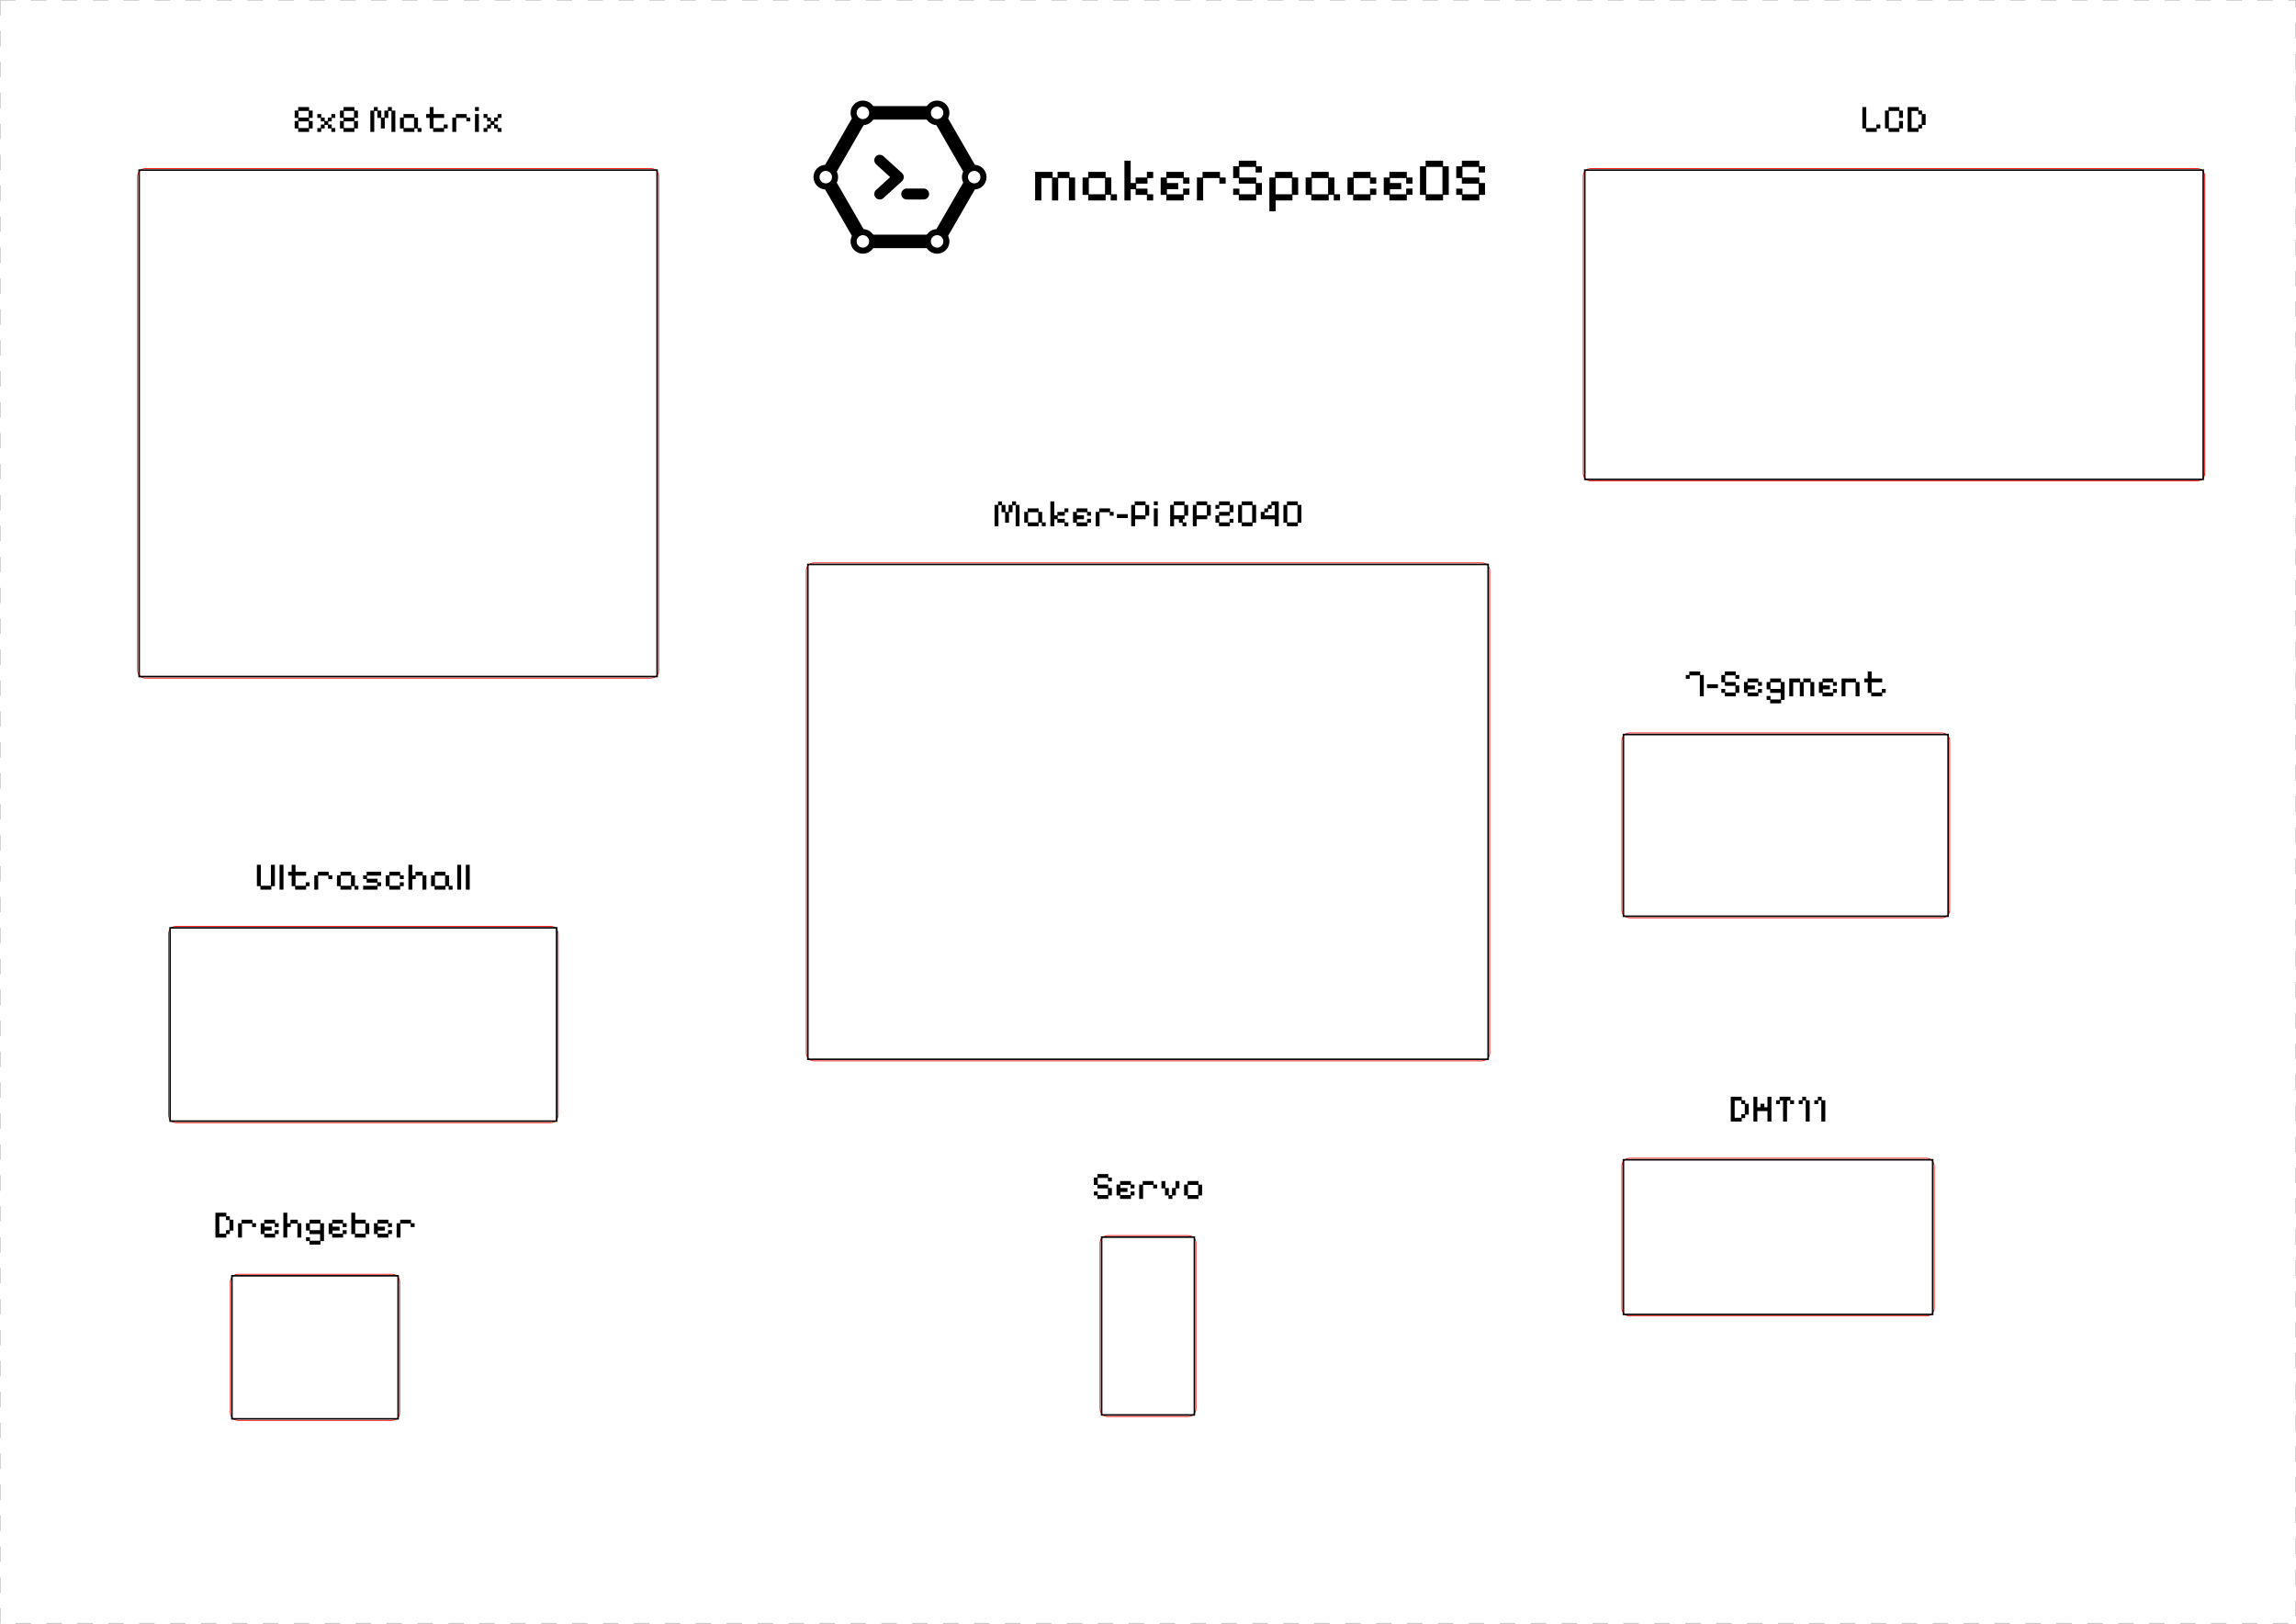
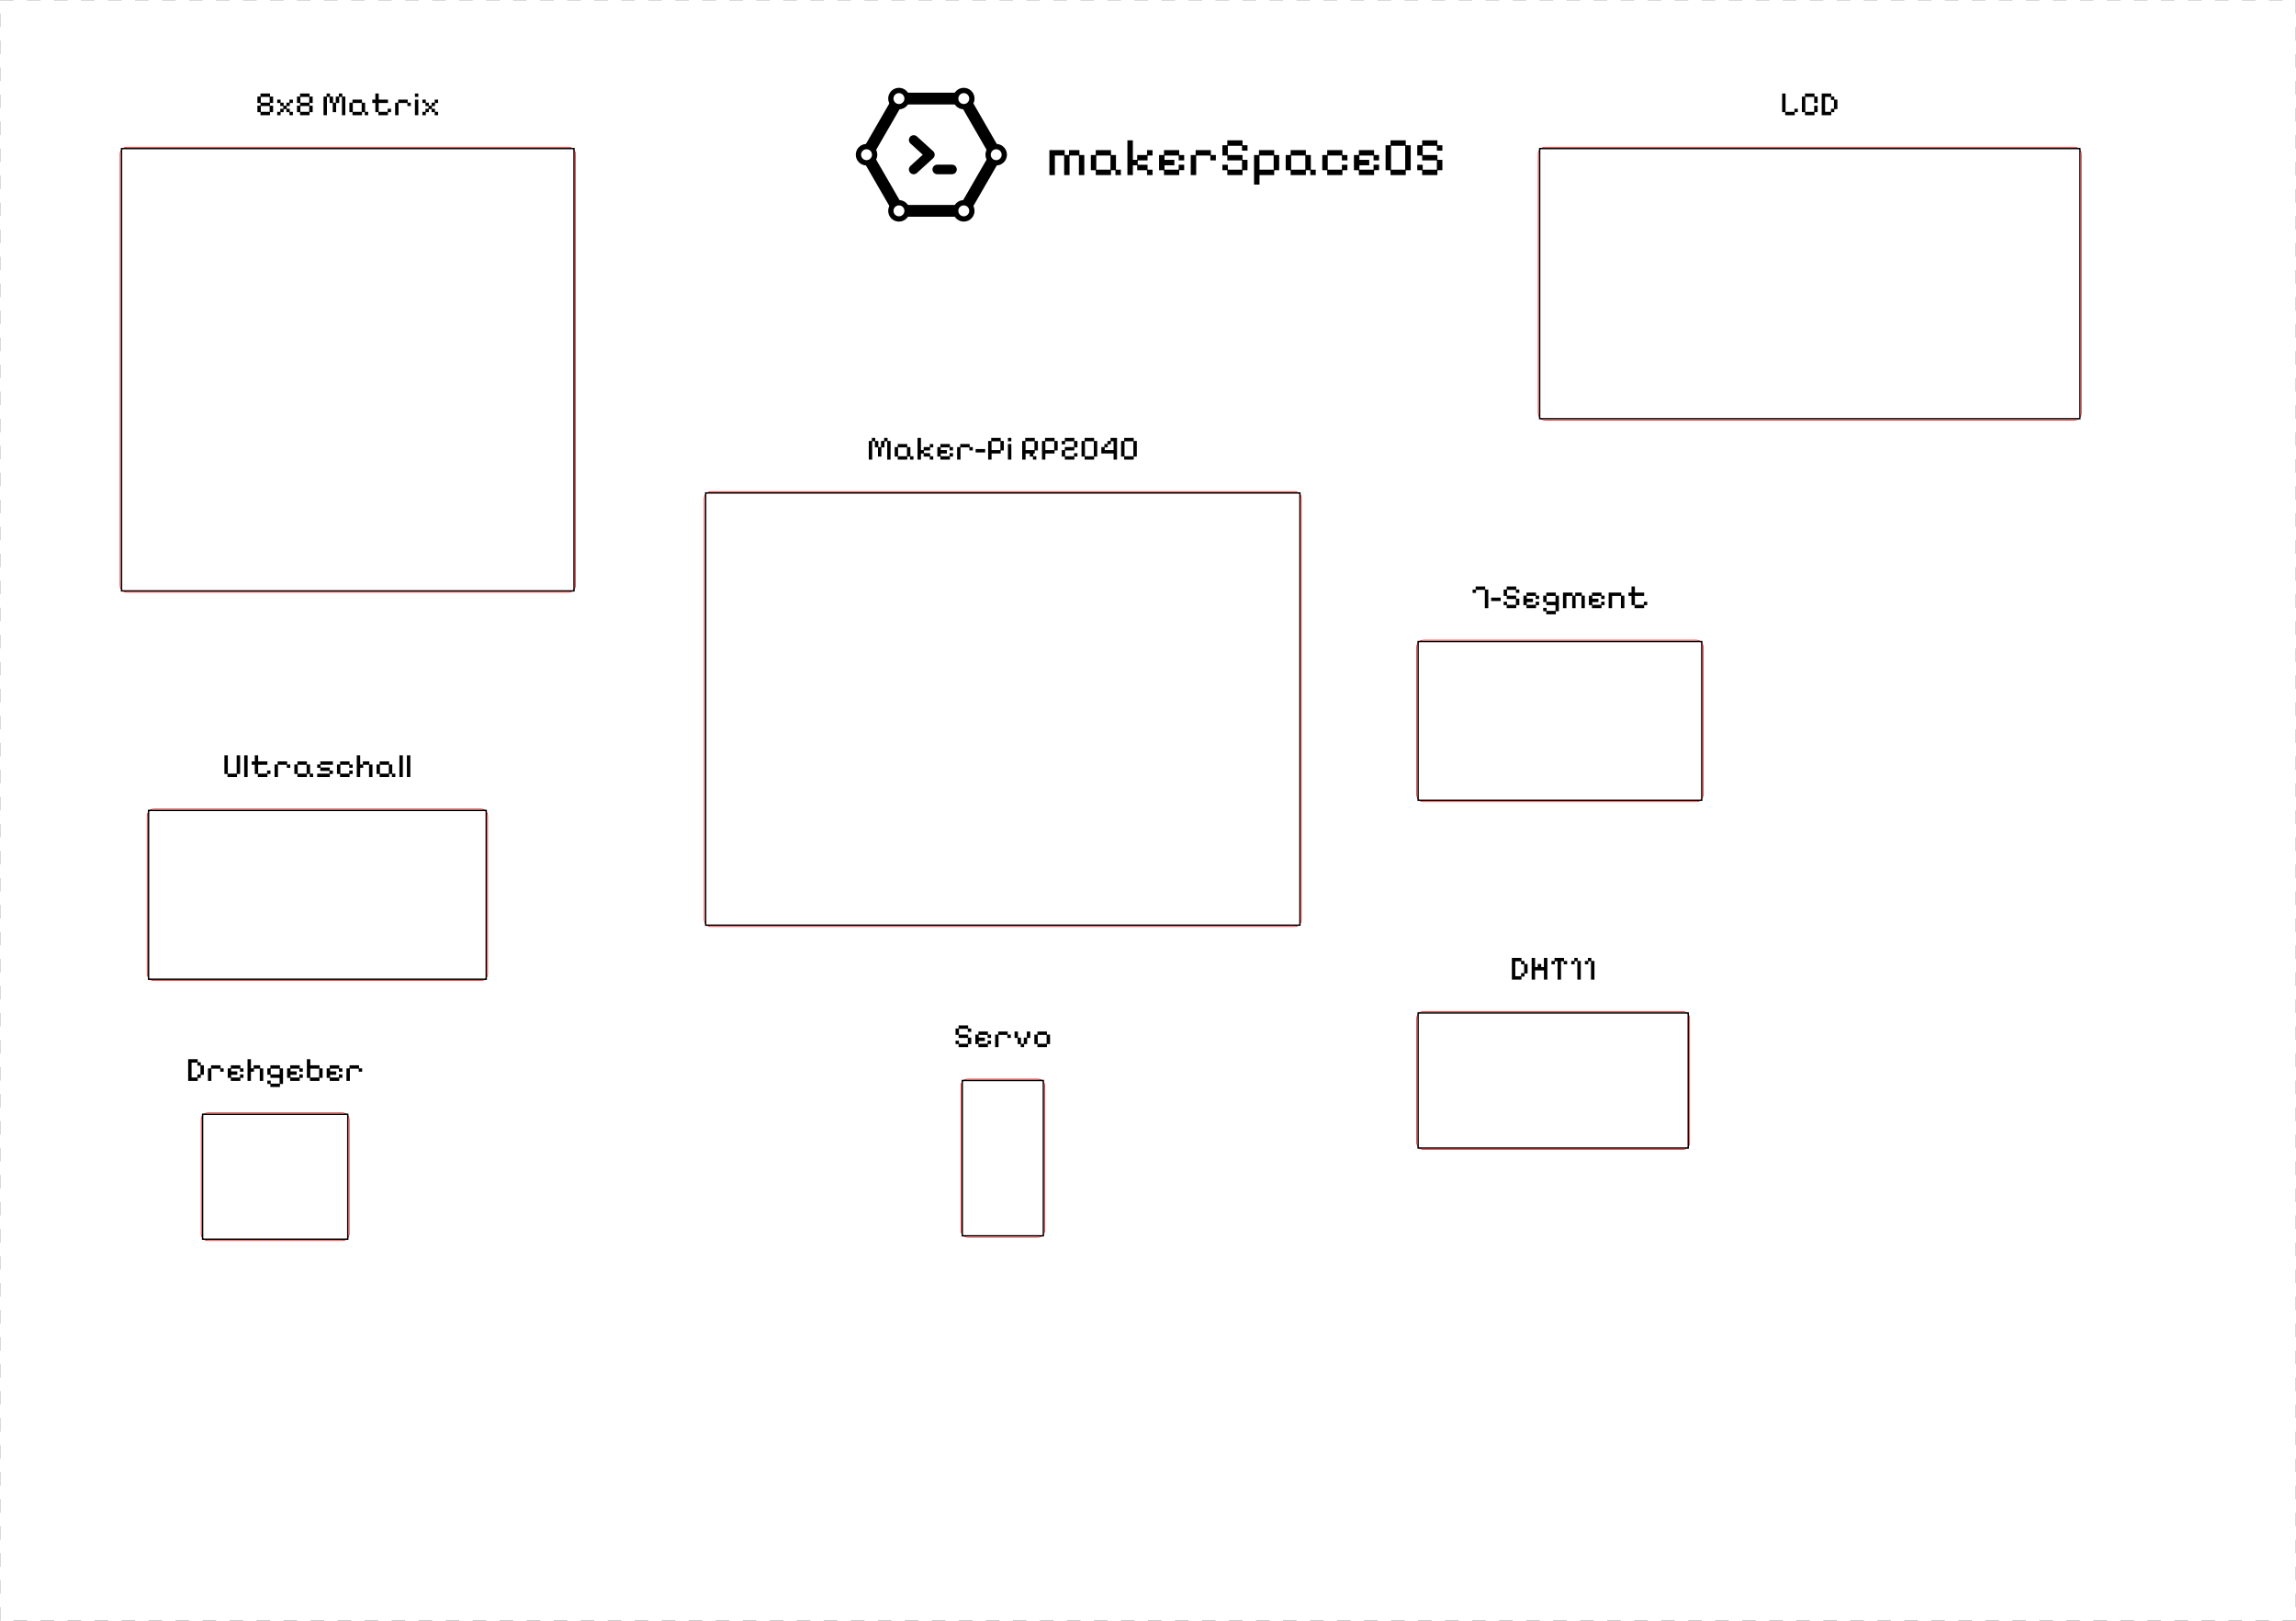
- <svg xmlns="http://www.w3.org/2000/svg" width="297mm" height="210mm" viewBox="0 0 297 210">
+ <svg xmlns="http://www.w3.org/2000/svg" width="340mm" height="240mm" viewBox="0 0 340 240">
  <g>
-     <rect x="0" y="0" width="297" height="210" fill="none" stroke="#cccccc" stroke-width="0.2" stroke-dasharray="2,2" />
+     <rect x="0" y="0" width="340" height="240" fill="none" stroke="#cccccc" stroke-width="0.2" stroke-dasharray="2,2" />
  </g>
  <g fill="none" stroke="#ff0000" stroke-width="0.1">
    <rect x="104.3" y="72.8" width="88.4" height="64.4" rx="1" ry="1" />
    <rect x="17.8" y="21.8" width="67.4" height="65.9" rx="1" ry="1" />
    <rect x="21.8" y="119.8" width="50.4" height="25.4" rx="1" ry="1" />
    <rect x="29.8" y="164.8" width="21.9" height="18.9" rx="1" ry="1" />
-     <rect x="204.8" y="21.8" width="80.4" height="40.4" rx="1" ry="1" />
+     <rect x="227.8" y="21.8" width="80.4" height="40.4" rx="1" ry="1" />
    <rect x="209.8" y="94.8" width="42.4" height="23.9" rx="1" ry="1" />
    <rect x="209.8" y="149.8" width="40.4" height="20.4" rx="1" ry="1" />
    <rect x="142.3" y="159.8" width="12.4" height="23.4" rx="1" ry="1" />
  </g>
  <g>
    <g fill="none" stroke="#000000" stroke-width="0.2">
      <rect x="104.5" y="73" width="88" height="64" />
      <rect x="18" y="22" width="67" height="65.5" />
      <rect x="22" y="120" width="50" height="25" />
      <rect x="30" y="165" width="21.5" height="18.5" />
-       <rect x="205" y="22" width="80" height="40" />
+       <rect x="228" y="22" width="80" height="40" />
      <rect x="210" y="95" width="42" height="23.5" />
      <rect x="210" y="150" width="40" height="20" />
      <rect x="142.5" y="160" width="12" height="23" />
    </g>
    <g fill="none" stroke="#000000">
      <g stroke-width="1.745">
-         <line x1="112.602" y1="14.596" x2="120.238" y2="14.596" />
-         <line x1="121.711" y1="15.447" x2="125.529" y2="22.059" />
-         <line x1="125.529" y1="23.759" x2="121.711" y2="30.372" />
-         <line x1="120.238" y1="31.222" x2="112.602" y2="31.222" />
-         <line x1="111.129" y1="30.372" x2="107.311" y2="23.759" />
-         <line x1="107.311" y1="22.059" x2="111.129" y2="15.447" />
+         <line x1="134.102" y1="14.596" x2="141.738" y2="14.596" />
+         <line x1="143.211" y1="15.447" x2="147.029" y2="22.059" />
+         <line x1="147.029" y1="23.759" x2="143.211" y2="30.372" />
+         <line x1="141.738" y1="31.222" x2="134.102" y2="31.222" />
+         <line x1="132.629" y1="30.372" x2="128.811" y2="23.759" />
+         <line x1="128.811" y1="22.059" x2="132.629" y2="15.447" />
      </g>
      <g stroke-width="0.785">
-         <circle cx="111.62" cy="14.596" r="1.2" />
-         <circle cx="121.22" cy="14.596" r="1.2" />
-         <circle cx="126.02" cy="22.909" r="1.2" />
-         <circle cx="121.22" cy="31.222" r="1.2" />
-         <circle cx="111.62" cy="31.222" r="1.2" />
-         <circle cx="106.82" cy="22.909" r="1.2" />
+         <circle cx="133.12" cy="14.596" r="1.2" />
+         <circle cx="142.72" cy="14.596" r="1.2" />
+         <circle cx="147.52" cy="22.909" r="1.2" />
+         <circle cx="142.72" cy="31.222" r="1.2" />
+         <circle cx="133.12" cy="31.222" r="1.2" />
+         <circle cx="128.32" cy="22.909" r="1.2" />
      </g>
-       <polyline points="113.802,20.727 116.202,22.909 113.802,25.091" stroke-width="1.418" stroke-linecap="round" stroke-linejoin="round" />
-       <line x1="117.293" y1="25.091" x2="119.475" y2="25.091" stroke-width="1.418" stroke-linecap="round" />
+       <polyline points="135.302,20.727 137.702,22.909 135.302,25.091" stroke-width="1.418" stroke-linecap="round" stroke-linejoin="round" />
+       <line x1="138.793" y1="25.091" x2="140.975" y2="25.091" stroke-width="1.418" stroke-linecap="round" />
    </g>
-     <path d="M133.9 25.925L133.9 22.229L136.164 22.229L136.164 22.957L136.804 22.957L136.804 22.229L138.348 22.229L138.348 22.957L139.068 22.957L139.068 25.925L138.268 25.925L138.268 23.029L136.884 23.029L136.884 25.925L136.084 25.925L136.084 23.029L134.708 23.029L134.708 25.925ZM140.764 25.925L140.764 25.205L140.036 25.205L140.036 22.957L140.764 22.957L140.764 22.229L143.02 22.229L143.02 22.957L143.756 22.957L143.756 25.125L144.484 25.125L144.484 25.925L143.676 25.925L143.676 25.205L143.02 25.205L143.02 25.925ZM140.844 25.125L142.94 25.125L142.94 23.029L140.844 23.029ZM145.452 25.925L145.452 20.781L146.26 20.781L146.26 23.669L146.9 23.669L146.9 22.957L148.356 22.957L148.356 22.229L149.172 22.229L149.172 23.029L148.436 23.029L148.436 23.749L146.98 23.749L146.98 24.397L148.436 24.397L148.436 25.125L149.172 25.125L149.172 25.925L148.356 25.925L148.356 25.205L146.9 25.205L146.9 24.477L146.26 24.477L146.26 25.925ZM150.868 25.925L150.868 25.205L150.14 25.205L150.14 22.957L150.868 22.957L150.868 22.229L153.124 22.229L153.124 22.957L153.86 22.957L153.86 23.749L153.044 23.749L153.044 23.029L150.948 23.029L150.948 23.669L152.404 23.669L152.404 24.477L150.948 24.477L150.948 25.125L153.044 25.125L153.044 24.389L153.86 24.389L153.86 25.197L153.124 25.197L153.124 25.925ZM154.828 25.925L154.828 22.957L155.556 22.957L155.556 22.229L157.812 22.229L157.812 22.957L158.548 22.957L158.548 23.749L157.732 23.749L157.732 23.029L155.636 23.029L155.636 25.925ZM160.244 25.925L160.244 25.205L159.516 25.205L159.516 24.397L160.324 24.397L160.324 25.125L162.42 25.125L162.42 23.749L160.244 23.749L160.244 23.029L159.516 23.029L159.516 21.509L160.244 21.509L160.244 20.781L162.5 20.781L162.5 21.509L163.236 21.509L163.236 22.309L162.42 22.309L162.42 21.589L160.324 21.589L160.324 22.957L162.5 22.957L162.5 23.669L163.236 23.669L163.236 25.205L162.5 25.205L162.5 25.925ZM164.204 27.333L164.204 22.957L164.932 22.957L164.932 22.229L167.188 22.229L167.188 22.957L167.924 22.957L167.924 25.205L167.188 25.205L167.188 25.925L165.012 25.925L165.012 27.333ZM165.012 25.125L167.108 25.125L167.108 23.029L165.012 23.029ZM169.62 25.925L169.62 25.205L168.892 25.205L168.892 22.957L169.62 22.957L169.62 22.229L171.876 22.229L171.876 22.957L172.612 22.957L172.612 25.125L173.34 25.125L173.34 25.925L172.532 25.925L172.532 25.205L171.876 25.205L171.876 25.925ZM169.7 25.125L171.796 25.125L171.796 23.029L169.7 23.029ZM175.036 25.925L175.036 25.205L174.308 25.205L174.308 22.957L175.036 22.957L175.036 22.229L177.292 22.229L177.292 22.957L178.028 22.957L178.028 23.749L177.212 23.749L177.212 23.029L175.116 23.029L175.116 25.125L177.212 25.125L177.212 24.397L178.028 24.397L178.028 25.205L177.292 25.205L177.292 25.925ZM179.724 25.925L179.724 25.205L178.996 25.205L178.996 22.957L179.724 22.957L179.724 22.229L181.98 22.229L181.98 22.957L182.716 22.957L182.716 23.749L181.9 23.749L181.9 23.029L179.804 23.029L179.804 23.669L181.26 23.669L181.26 24.477L179.804 24.477L179.804 25.125L181.9 25.125L181.9 24.389L182.716 24.389L182.716 25.197L181.98 25.197L181.98 25.925ZM184.412 25.925L184.412 25.205L183.684 25.205L183.684 21.509L184.412 21.509L184.412 20.781L186.668 20.781L186.668 21.509L187.404 21.509L187.404 25.205L186.668 25.205L186.668 25.925ZM184.492 25.125L186.588 25.125L186.588 21.589L184.492 21.589ZM189.1 25.925L189.1 25.205L188.372 25.205L188.372 24.397L189.18 24.397L189.18 25.125L191.276 25.125L191.276 23.749L189.1 23.749L189.1 23.029L188.372 23.029L188.372 21.509L189.1 21.509L189.1 20.781L191.356 20.781L191.356 21.509L192.092 21.509L192.092 22.309L191.276 22.309L191.276 21.589L189.18 21.589L189.18 22.957L191.356 22.957L191.356 23.669L192.092 23.669L192.092 25.205L191.356 25.205L191.356 25.925Z" />
+     <path d="M155.4 25.925L155.4 22.229L157.664 22.229L157.664 22.957L158.304 22.957L158.304 22.229L159.848 22.229L159.848 22.957L160.568 22.957L160.568 25.925L159.768 25.925L159.768 23.029L158.384 23.029L158.384 25.925L157.584 25.925L157.584 23.029L156.208 23.029L156.208 25.925ZM162.264 25.925L162.264 25.205L161.536 25.205L161.536 22.957L162.264 22.957L162.264 22.229L164.52 22.229L164.52 22.957L165.256 22.957L165.256 25.125L165.984 25.125L165.984 25.925L165.176 25.925L165.176 25.205L164.52 25.205L164.52 25.925ZM162.344 25.125L164.44 25.125L164.44 23.029L162.344 23.029ZM166.952 25.925L166.952 20.781L167.76 20.781L167.76 23.669L168.4 23.669L168.4 22.957L169.856 22.957L169.856 22.229L170.672 22.229L170.672 23.029L169.936 23.029L169.936 23.749L168.48 23.749L168.48 24.397L169.936 24.397L169.936 25.125L170.672 25.125L170.672 25.925L169.856 25.925L169.856 25.205L168.4 25.205L168.4 24.477L167.76 24.477L167.76 25.925ZM172.368 25.925L172.368 25.205L171.64 25.205L171.64 22.957L172.368 22.957L172.368 22.229L174.624 22.229L174.624 22.957L175.36 22.957L175.36 23.749L174.544 23.749L174.544 23.029L172.448 23.029L172.448 23.669L173.904 23.669L173.904 24.477L172.448 24.477L172.448 25.125L174.544 25.125L174.544 24.389L175.36 24.389L175.36 25.197L174.624 25.197L174.624 25.925ZM176.328 25.925L176.328 22.957L177.056 22.957L177.056 22.229L179.312 22.229L179.312 22.957L180.048 22.957L180.048 23.749L179.232 23.749L179.232 23.029L177.136 23.029L177.136 25.925ZM181.744 25.925L181.744 25.205L181.016 25.205L181.016 24.397L181.824 24.397L181.824 25.125L183.92 25.125L183.92 23.749L181.744 23.749L181.744 23.029L181.016 23.029L181.016 21.509L181.744 21.509L181.744 20.781L184 20.781L184 21.509L184.736 21.509L184.736 22.309L183.92 22.309L183.92 21.589L181.824 21.589L181.824 22.957L184 22.957L184 23.669L184.736 23.669L184.736 25.205L184 25.205L184 25.925ZM185.704 27.333L185.704 22.957L186.432 22.957L186.432 22.229L188.688 22.229L188.688 22.957L189.424 22.957L189.424 25.205L188.688 25.205L188.688 25.925L186.512 25.925L186.512 27.333ZM186.512 25.125L188.608 25.125L188.608 23.029L186.512 23.029ZM191.12 25.925L191.12 25.205L190.392 25.205L190.392 22.957L191.12 22.957L191.12 22.229L193.376 22.229L193.376 22.957L194.112 22.957L194.112 25.125L194.84 25.125L194.84 25.925L194.032 25.925L194.032 25.205L193.376 25.205L193.376 25.925ZM191.2 25.125L193.296 25.125L193.296 23.029L191.2 23.029ZM196.536 25.925L196.536 25.205L195.808 25.205L195.808 22.957L196.536 22.957L196.536 22.229L198.792 22.229L198.792 22.957L199.528 22.957L199.528 23.749L198.712 23.749L198.712 23.029L196.616 23.029L196.616 25.125L198.712 25.125L198.712 24.397L199.528 24.397L199.528 25.205L198.792 25.205L198.792 25.925ZM201.224 25.925L201.224 25.205L200.496 25.205L200.496 22.957L201.224 22.957L201.224 22.229L203.48 22.229L203.48 22.957L204.216 22.957L204.216 23.749L203.4 23.749L203.4 23.029L201.304 23.029L201.304 23.669L202.76 23.669L202.76 24.477L201.304 24.477L201.304 25.125L203.4 25.125L203.4 24.389L204.216 24.389L204.216 25.197L203.48 25.197L203.48 25.925ZM205.912 25.925L205.912 25.205L205.184 25.205L205.184 21.509L205.912 21.509L205.912 20.781L208.168 20.781L208.168 21.509L208.904 21.509L208.904 25.205L208.168 25.205L208.168 25.925ZM205.992 25.125L208.088 25.125L208.088 21.589L205.992 21.589ZM210.6 25.925L210.6 25.205L209.872 25.205L209.872 24.397L210.68 24.397L210.68 25.125L212.776 25.125L212.776 23.749L210.6 23.749L210.6 23.029L209.872 23.029L209.872 21.509L210.6 21.509L210.6 20.781L212.856 20.781L212.856 21.509L213.592 21.509L213.592 22.309L212.776 22.309L212.776 21.589L210.68 21.589L210.68 22.957L212.856 22.957L212.856 23.669L213.592 23.669L213.592 25.205L212.856 25.205L212.856 25.925Z" />
    <g fill="#000000" stroke="none">
      <path d="M128.653 68.06L128.653 65.3L129.107 65.3L129.107 64.845L129.607 64.845L129.607 65.3L130.067 65.3L130.067 66.205L130.468 66.205L130.468 65.3L130.927 65.3L130.927 64.845L131.433 64.845L131.433 65.3L131.882 65.3L131.882 68.06L131.382 68.06L131.382 65.35L130.977 65.35L130.977 66.25L130.517 66.25L130.517 67.61L130.017 67.61L130.017 66.25L129.558 66.25L129.558 65.35L129.157 65.35L129.157 68.06ZM132.942 68.06L132.942 67.61L132.488 67.61L132.488 66.205L132.942 66.205L132.942 65.75L134.352 65.75L134.352 66.205L134.812 66.205L134.812 67.56L135.268 67.56L135.268 68.06L134.762 68.06L134.762 67.61L134.352 67.61L134.352 68.06ZM132.993 67.56L134.303 67.56L134.303 66.25L132.993 66.25ZM135.873 68.06L135.873 64.845L136.377 64.845L136.377 66.65L136.778 66.65L136.778 66.205L137.688 66.205L137.688 65.75L138.197 65.75L138.197 66.25L137.737 66.25L137.737 66.7L136.827 66.7L136.827 67.105L137.737 67.105L137.737 67.56L138.197 67.56L138.197 68.06L137.688 68.06L137.688 67.61L136.778 67.61L136.778 67.155L136.377 67.155L136.377 68.06ZM139.257 68.06L139.257 67.61L138.803 67.61L138.803 66.205L139.257 66.205L139.257 65.75L140.667 65.75L140.667 66.205L141.127 66.205L141.127 66.7L140.618 66.7L140.618 66.25L139.308 66.25L139.308 66.65L140.218 66.65L140.218 67.155L139.308 67.155L139.308 67.56L140.618 67.56L140.618 67.1L141.127 67.1L141.127 67.605L140.667 67.605L140.667 68.06ZM141.733 68.06L141.733 66.205L142.188 66.205L142.188 65.75L143.597 65.75L143.597 66.205L144.058 66.205L144.058 66.7L143.548 66.7L143.548 66.25L142.238 66.25L142.238 68.06ZM144.478 67L144.478 66.495L145.888 66.495L145.888 67ZM146.328 68.06L146.328 65.3L146.782 65.3L146.782 64.845L148.192 64.845L148.192 65.3L148.653 65.3L148.653 66.7L148.192 66.7L148.192 67.155L146.833 67.155L146.833 68.06ZM146.833 66.65L148.143 66.65L148.143 65.35L146.833 65.35ZM149.258 68.06L149.258 65.75L149.763 65.75L149.763 68.06ZM149.258 65.35L149.258 64.845L149.763 64.845L149.763 65.35ZM151.368 68.06L151.368 65.3L151.823 65.3L151.823 64.845L153.233 64.845L153.233 65.3L153.693 65.3L153.693 66.7L153.233 66.7L153.233 67.155L153.013 67.155L153.013 67.56L153.463 67.56L153.463 68.06L152.963 68.06L152.963 67.61L152.503 67.61L152.503 67.155L151.873 67.155L151.873 68.06ZM151.873 66.65L153.183 66.65L153.183 65.35L151.873 65.35ZM154.298 68.06L154.298 65.3L154.753 65.3L154.753 64.845L156.163 64.845L156.163 65.3L156.623 65.3L156.623 66.7L156.163 66.7L156.163 67.155L154.803 67.155L154.803 68.06ZM154.803 66.65L156.113 66.65L156.113 65.35L154.803 65.35ZM157.683 68.06L157.683 67.61L157.228 67.61L157.228 66.65L157.683 66.65L157.683 66.205L159.043 66.205L159.043 65.35L157.733 65.35L157.733 65.8L157.228 65.8L157.228 65.3L157.683 65.3L157.683 64.845L159.093 64.845L159.093 65.3L159.553 65.3L159.553 66.25L159.093 66.25L159.093 66.7L157.733 66.7L157.733 67.56L159.043 67.56L159.043 67.105L159.553 67.105L159.553 67.61L159.093 67.61L159.093 68.06ZM160.613 68.06L160.613 67.61L160.158 67.61L160.158 65.3L160.613 65.3L160.613 64.845L162.023 64.845L162.023 65.3L162.483 65.3L162.483 67.61L162.023 67.61L162.023 68.06ZM160.663 67.56L161.973 67.56L161.973 65.35L160.663 65.35ZM164.903 68.06L164.903 67.155L163.088 67.155L163.088 66.205L163.543 66.205L163.543 65.75L163.993 65.75L163.993 65.3L164.453 65.3L164.453 64.845L165.413 64.845L165.413 68.06ZM163.593 66.65L164.903 66.65L164.903 65.35L164.503 65.35L164.503 65.8L164.043 65.8L164.043 66.25L163.593 66.25ZM166.473 68.06L166.473 67.61L166.018 67.61L166.018 65.3L166.473 65.3L166.473 64.845L167.883 64.845L167.883 65.3L168.343 65.3L168.343 67.61L167.883 67.61L167.883 68.06ZM166.523 67.56L167.833 67.56L167.833 65.35L166.523 65.35Z" />
      <path d="M38.572 17.06L38.572 16.61L38.117 16.61L38.117 15.65L38.572 15.65L38.572 15.25L38.117 15.25L38.117 14.3L38.572 14.3L38.572 13.845L39.982 13.845L39.982 14.3L40.442 14.3L40.442 15.25L39.982 15.25L39.982 15.65L40.442 15.65L40.442 16.61L39.982 16.61L39.982 17.06ZM38.622 16.56L39.932 16.56L39.932 15.7L38.622 15.7ZM38.622 15.205L39.932 15.205L39.932 14.35L38.622 14.35ZM41.047 17.06L41.047 16.56L41.502 16.56L41.502 16.105L41.952 16.105L41.952 15.7L41.502 15.7L41.502 15.25L41.047 15.25L41.047 14.75L41.552 14.75L41.552 15.205L42.002 15.205L42.002 15.65L42.412 15.65L42.412 15.205L42.862 15.205L42.862 14.75L43.372 14.75L43.372 15.25L42.912 15.25L42.912 15.7L42.462 15.7L42.462 16.105L42.912 16.105L42.912 16.56L43.372 16.56L43.372 17.06L42.862 17.06L42.862 16.61L42.412 16.61L42.412 16.155L42.002 16.155L42.002 16.61L41.552 16.61L41.552 17.06ZM44.432 17.06L44.432 16.61L43.977 16.61L43.977 15.65L44.432 15.65L44.432 15.25L43.977 15.25L43.977 14.3L44.432 14.3L44.432 13.845L45.842 13.845L45.842 14.3L46.302 14.3L46.302 15.25L45.842 15.25L45.842 15.65L46.302 15.65L46.302 16.61L45.842 16.61L45.842 17.06ZM44.482 16.56L45.792 16.56L45.792 15.7L44.482 15.7ZM44.482 15.205L45.792 15.205L45.792 14.35L44.482 14.35ZM47.907 17.06L47.907 14.3L48.362 14.3L48.362 13.845L48.862 13.845L48.862 14.3L49.322 14.3L49.322 15.205L49.722 15.205L49.722 14.3L50.182 14.3L50.182 13.845L50.687 13.845L50.687 14.3L51.137 14.3L51.137 17.06L50.637 17.06L50.637 14.35L50.232 14.35L50.232 15.25L49.772 15.25L49.772 16.61L49.272 16.61L49.272 15.25L48.812 15.25L48.812 14.35L48.412 14.35L48.412 17.06ZM52.197 17.06L52.197 16.61L51.742 16.61L51.742 15.205L52.197 15.205L52.197 14.75L53.607 14.75L53.607 15.205L54.067 15.205L54.067 16.56L54.522 16.56L54.522 17.06L54.017 17.06L54.017 16.61L53.607 16.61L53.607 17.06ZM52.247 16.56L53.557 16.56L53.557 15.25L52.247 15.25ZM56.032 17.06L56.032 16.61L55.582 16.61L55.582 15.25L55.127 15.25L55.127 14.75L55.582 14.75L55.582 13.845L56.082 13.845L56.082 14.75L57.452 14.75L57.452 15.25L56.082 15.25L56.082 16.56L57.402 16.56L57.402 16.105L57.907 16.105L57.907 16.61L57.452 16.61L57.452 17.06ZM58.512 17.06L58.512 15.205L58.967 15.205L58.967 14.75L60.377 14.75L60.377 15.205L60.837 15.205L60.837 15.7L60.327 15.7L60.327 15.25L59.017 15.25L59.017 17.06ZM61.442 17.06L61.442 14.75L61.947 14.75L61.947 17.06ZM61.442 14.35L61.442 13.845L61.947 13.845L61.947 14.35ZM62.552 17.06L62.552 16.56L63.007 16.56L63.007 16.105L63.457 16.105L63.457 15.7L63.007 15.7L63.007 15.25L62.552 15.25L62.552 14.75L63.057 14.75L63.057 15.205L63.507 15.205L63.507 15.65L63.917 15.65L63.917 15.205L64.367 15.205L64.367 14.75L64.877 14.75L64.877 15.25L64.417 15.25L64.417 15.7L63.967 15.7L63.967 16.105L64.417 16.105L64.417 16.56L64.877 16.56L64.877 17.06L64.367 17.06L64.367 16.61L63.917 16.61L63.917 16.155L63.507 16.155L63.507 16.61L63.057 16.61L63.057 17.06Z" />
      <path d="M33.688 115.06L33.688 114.61L33.232 114.61L33.232 111.845L33.737 111.845L33.737 114.56L35.047 114.56L35.047 111.845L35.557 111.845L35.557 114.61L35.097 114.61L35.097 115.06ZM36.162 115.06L36.162 111.845L36.667 111.845L36.667 115.06ZM38.177 115.06L38.177 114.61L37.727 114.61L37.727 113.25L37.272 113.25L37.272 112.75L37.727 112.75L37.727 111.845L38.227 111.845L38.227 112.75L39.597 112.75L39.597 113.25L38.227 113.25L38.227 114.56L39.547 114.56L39.547 114.105L40.052 114.105L40.052 114.61L39.597 114.61L39.597 115.06ZM40.657 115.06L40.657 113.205L41.112 113.205L41.112 112.75L42.522 112.75L42.522 113.205L42.982 113.205L42.982 113.7L42.472 113.7L42.472 113.25L41.162 113.25L41.162 115.06ZM44.042 115.06L44.042 114.61L43.587 114.61L43.587 113.205L44.042 113.205L44.042 112.75L45.452 112.75L45.452 113.205L45.912 113.205L45.912 114.56L46.367 114.56L46.367 115.06L45.862 115.06L45.862 114.61L45.452 114.61L45.452 115.06ZM44.092 114.56L45.402 114.56L45.402 113.25L44.092 113.25ZM46.972 115.06L46.972 114.56L48.787 114.56L48.787 114.155L47.427 114.155L47.427 113.7L46.972 113.7L46.972 113.205L47.427 113.205L47.427 112.75L49.297 112.75L49.297 113.25L47.477 113.25L47.477 113.65L48.837 113.65L48.837 114.105L49.297 114.105L49.297 114.61L48.837 114.61L48.837 115.06ZM50.357 115.06L50.357 114.61L49.902 114.61L49.902 113.205L50.357 113.205L50.357 112.75L51.767 112.75L51.767 113.205L52.227 113.205L52.227 113.7L51.717 113.7L51.717 113.25L50.407 113.25L50.407 114.56L51.717 114.56L51.717 114.105L52.227 114.105L52.227 114.61L51.767 114.61L51.767 115.06ZM52.832 115.06L52.832 111.845L53.337 111.845L53.337 113.205L53.737 113.205L53.737 112.75L54.697 112.75L54.697 113.205L55.157 113.205L55.157 115.06L54.647 115.06L54.647 113.25L53.787 113.25L53.787 113.7L53.337 113.7L53.337 115.06ZM56.217 115.06L56.217 114.61L55.762 114.61L55.762 113.205L56.217 113.205L56.217 112.75L57.627 112.75L57.627 113.205L58.087 113.205L58.087 114.56L58.542 114.56L58.542 115.06L58.037 115.06L58.037 114.61L57.627 114.61L57.627 115.06ZM56.267 114.56L57.577 114.56L57.577 113.25L56.267 113.25ZM59.147 115.06L59.147 111.845L59.652 111.845L59.652 115.06ZM60.257 115.06L60.257 111.845L60.762 111.845L60.762 115.06Z" />
      <path d="M27.865 160.06L27.865 156.845L29.28 156.845L29.28 157.3L29.73 157.3L29.73 157.75L30.19 157.75L30.19 159.155L29.73 159.155L29.73 159.61L29.28 159.61L29.28 160.06ZM28.37 159.56L29.23 159.56L29.23 159.105L29.68 159.105L29.68 157.8L29.23 157.8L29.23 157.35L28.37 157.35ZM30.795 160.06L30.795 158.205L31.25 158.205L31.25 157.75L32.66 157.75L32.66 158.205L33.12 158.205L33.12 158.7L32.61 158.7L32.61 158.25L31.3 158.25L31.3 160.06ZM34.18 160.06L34.18 159.61L33.725 159.61L33.725 158.205L34.18 158.205L34.18 157.75L35.59 157.75L35.59 158.205L36.05 158.205L36.05 158.7L35.54 158.7L35.54 158.25L34.23 158.25L34.23 158.65L35.14 158.65L35.14 159.155L34.23 159.155L34.23 159.56L35.54 159.56L35.54 159.1L36.05 159.1L36.05 159.605L35.59 159.605L35.59 160.06ZM36.655 160.06L36.655 156.845L37.16 156.845L37.16 158.205L37.56 158.205L37.56 157.75L38.52 157.75L38.52 158.205L38.98 158.205L38.98 160.06L38.47 160.06L38.47 158.25L37.61 158.25L37.61 158.7L37.16 158.7L37.16 160.06ZM40.04 160.965L40.04 160.515L39.585 160.515L39.585 160.015L40.09 160.015L40.09 160.465L41.405 160.465L41.405 159.61L40.04 159.61L40.04 159.155L39.585 159.155L39.585 158.205L40.04 158.205L40.04 157.75L41.455 157.75L41.455 158.205L41.91 158.205L41.91 160.515L41.455 160.515L41.455 160.965ZM40.09 159.105L41.405 159.105L41.405 158.25L40.09 158.25ZM42.97 160.06L42.97 159.61L42.515 159.61L42.515 158.205L42.97 158.205L42.97 157.75L44.38 157.75L44.38 158.205L44.84 158.205L44.84 158.7L44.33 158.7L44.33 158.25L43.02 158.25L43.02 158.65L43.93 158.65L43.93 159.155L43.02 159.155L43.02 159.56L44.33 159.56L44.33 159.1L44.84 159.1L44.84 159.605L44.38 159.605L44.38 160.06ZM45.9 160.06L45.9 159.61L45.445 159.61L45.445 156.845L45.95 156.845L45.95 157.75L47.31 157.75L47.31 158.205L47.77 158.205L47.77 159.61L47.31 159.61L47.31 160.06ZM45.95 159.56L47.26 159.56L47.26 158.25L45.95 158.25ZM48.83 160.06L48.83 159.61L48.375 159.61L48.375 158.205L48.83 158.205L48.83 157.75L50.24 157.75L50.24 158.205L50.7 158.205L50.7 158.7L50.19 158.7L50.19 158.25L48.88 158.25L48.88 158.65L49.79 158.65L49.79 159.155L48.88 159.155L48.88 159.56L50.19 159.56L50.19 159.1L50.7 159.1L50.7 159.605L50.24 159.605L50.24 160.06ZM51.305 160.06L51.305 158.205L51.76 158.205L51.76 157.75L53.17 157.75L53.17 158.205L53.63 158.205L53.63 158.7L53.12 158.7L53.12 158.25L51.81 158.25L51.81 160.06Z" />
-       <path d="M241.36 17.06L241.36 16.61L240.905 16.61L240.905 13.845L241.41 13.845L241.41 16.56L242.72 16.56L242.72 16.105L243.23 16.105L243.23 16.61L242.77 16.61L242.77 17.06ZM244.29 17.06L244.29 16.61L243.835 16.61L243.835 14.3L244.29 14.3L244.29 13.845L245.7 13.845L245.7 14.3L246.16 14.3L246.16 15.25L245.65 15.25L245.65 14.35L244.34 14.35L244.34 16.56L245.65 16.56L245.65 15.65L246.16 15.65L246.16 16.61L245.7 16.61L245.7 17.06ZM246.765 17.06L246.765 13.845L248.18 13.845L248.18 14.3L248.63 14.3L248.63 14.75L249.09 14.75L249.09 16.155L248.63 16.155L248.63 16.61L248.18 16.61L248.18 17.06ZM247.27 16.56L248.13 16.56L248.13 16.105L248.58 16.105L248.58 14.8L248.13 14.8L248.13 14.35L247.27 14.35Z" />
+       <path d="M264.36 17.06L264.36 16.61L263.905 16.61L263.905 13.845L264.41 13.845L264.41 16.56L265.72 16.56L265.72 16.105L266.23 16.105L266.23 16.61L265.77 16.61L265.77 17.06ZM267.29 17.06L267.29 16.61L266.835 16.61L266.835 14.3L267.29 14.3L267.29 13.845L268.7 13.845L268.7 14.3L269.16 14.3L269.16 15.25L268.65 15.25L268.65 14.35L267.34 14.35L267.34 16.56L268.65 16.56L268.65 15.65L269.16 15.65L269.16 16.61L268.7 16.61L268.7 17.06ZM269.765 17.06L269.765 13.845L271.18 13.845L271.18 14.3L271.63 14.3L271.63 14.75L272.09 14.75L272.09 16.155L271.63 16.155L271.63 16.61L271.18 16.61L271.18 17.06ZM270.27 16.56L271.13 16.56L271.13 16.105L271.58 16.105L271.58 14.8L271.13 14.8L271.13 14.35L270.27 14.35Z" />
      <path d="M219.883 90.06L219.883 87.35L218.573 87.35L218.573 87.8L218.068 87.8L218.068 87.3L218.523 87.3L218.523 86.845L219.933 86.845L219.933 87.3L220.393 87.3L220.393 90.06ZM220.813 89L220.813 88.495L222.223 88.495L222.223 89ZM223.118 90.06L223.118 89.61L222.663 89.61L222.663 89.105L223.168 89.105L223.168 89.56L224.478 89.56L224.478 88.7L223.118 88.7L223.118 88.25L222.663 88.25L222.663 87.3L223.118 87.3L223.118 86.845L224.528 86.845L224.528 87.3L224.988 87.3L224.988 87.8L224.478 87.8L224.478 87.35L223.168 87.35L223.168 88.205L224.528 88.205L224.528 88.65L224.988 88.65L224.988 89.61L224.528 89.61L224.528 90.06ZM226.048 90.06L226.048 89.61L225.593 89.61L225.593 88.205L226.048 88.205L226.048 87.75L227.458 87.75L227.458 88.205L227.918 88.205L227.918 88.7L227.408 88.7L227.408 88.25L226.098 88.25L226.098 88.65L227.008 88.65L227.008 89.155L226.098 89.155L226.098 89.56L227.408 89.56L227.408 89.1L227.918 89.1L227.918 89.605L227.458 89.605L227.458 90.06ZM228.978 90.965L228.978 90.515L228.523 90.515L228.523 90.015L229.028 90.015L229.028 90.465L230.343 90.465L230.343 89.61L228.978 89.61L228.978 89.155L228.523 89.155L228.523 88.205L228.978 88.205L228.978 87.75L230.393 87.75L230.393 88.205L230.848 88.205L230.848 90.515L230.393 90.515L230.393 90.965ZM229.028 89.105L230.343 89.105L230.343 88.25L229.028 88.25ZM231.453 90.06L231.453 87.75L232.868 87.75L232.868 88.205L233.268 88.205L233.268 87.75L234.233 87.75L234.233 88.205L234.683 88.205L234.683 90.06L234.183 90.06L234.183 88.25L233.318 88.25L233.318 90.06L232.818 90.06L232.818 88.25L231.958 88.25L231.958 90.06ZM235.743 90.06L235.743 89.61L235.288 89.61L235.288 88.205L235.743 88.205L235.743 87.75L237.153 87.75L237.153 88.205L237.613 88.205L237.613 88.7L237.103 88.7L237.103 88.25L235.793 88.25L235.793 88.65L236.703 88.65L236.703 89.155L235.793 89.155L235.793 89.56L237.103 89.56L237.103 89.1L237.613 89.1L237.613 89.605L237.153 89.605L237.153 90.06ZM238.218 90.06L238.218 87.75L240.083 87.75L240.083 88.205L240.543 88.205L240.543 90.06L240.033 90.06L240.033 88.25L238.723 88.25L238.723 90.06ZM242.053 90.06L242.053 89.61L241.603 89.61L241.603 88.25L241.148 88.25L241.148 87.75L241.603 87.75L241.603 86.845L242.103 86.845L242.103 87.75L243.473 87.75L243.473 88.25L242.103 88.25L242.103 89.56L243.423 89.56L243.423 89.105L243.928 89.105L243.928 89.61L243.473 89.61L243.473 90.06Z" />
      <path d="M223.885 145.06L223.885 141.845L225.3 141.845L225.3 142.3L225.75 142.3L225.75 142.75L226.21 142.75L226.21 144.155L225.75 144.155L225.75 144.61L225.3 144.61L225.3 145.06ZM224.39 144.56L225.25 144.56L225.25 144.105L225.7 144.105L225.7 142.8L225.25 142.8L225.25 142.35L224.39 142.35ZM226.815 145.06L226.815 141.845L227.32 141.845L227.32 143.205L227.72 143.205L227.72 142.75L228.23 142.75L228.23 143.205L228.63 143.205L228.63 141.845L229.14 141.845L229.14 145.06L228.63 145.06L228.63 143.7L227.32 143.7L227.32 145.06ZM230.65 145.06L230.65 142.35L230.25 142.35L230.25 142.8L229.745 142.8L229.745 142.3L230.2 142.3L230.2 141.845L231.61 141.845L231.61 142.3L232.07 142.3L232.07 142.8L231.56 142.8L231.56 142.35L231.16 142.35L231.16 145.06ZM233.58 145.06L233.58 142.35L233.18 142.35L233.18 142.8L232.675 142.8L232.675 142.3L233.13 142.3L233.13 141.845L233.63 141.845L233.63 142.3L234.09 142.3L234.09 145.06ZM235.6 145.06L235.6 142.35L235.2 142.35L235.2 142.8L234.695 142.8L234.695 142.3L235.15 142.3L235.15 141.845L235.65 141.845L235.65 142.3L236.11 142.3L236.11 145.06Z" />
      <path d="M141.955 155.06L141.955 154.61L141.5 154.61L141.5 154.105L142.005 154.105L142.005 154.56L143.315 154.56L143.315 153.7L141.955 153.7L141.955 153.25L141.5 153.25L141.5 152.3L141.955 152.3L141.955 151.845L143.365 151.845L143.365 152.3L143.825 152.3L143.825 152.8L143.315 152.8L143.315 152.35L142.005 152.35L142.005 153.205L143.365 153.205L143.365 153.65L143.825 153.65L143.825 154.61L143.365 154.61L143.365 155.06ZM144.885 155.06L144.885 154.61L144.43 154.61L144.43 153.205L144.885 153.205L144.885 152.75L146.295 152.75L146.295 153.205L146.755 153.205L146.755 153.7L146.245 153.7L146.245 153.25L144.935 153.25L144.935 153.65L145.845 153.65L145.845 154.155L144.935 154.155L144.935 154.56L146.245 154.56L146.245 154.1L146.755 154.1L146.755 154.605L146.295 154.605L146.295 155.06ZM147.36 155.06L147.36 153.205L147.815 153.205L147.815 152.75L149.225 152.75L149.225 153.205L149.685 153.205L149.685 153.7L149.175 153.7L149.175 153.25L147.865 153.25L147.865 155.06ZM151.15 155.06L151.15 154.61L150.695 154.61L150.695 153.7L150.24 153.7L150.24 152.75L150.745 152.75L150.745 153.65L151.195 153.65L151.195 154.56L151.605 154.56L151.605 153.65L152.055 153.65L152.055 152.75L152.565 152.75L152.565 153.7L152.105 153.7L152.105 154.61L151.655 154.61L151.655 155.06ZM153.625 155.06L153.625 154.61L153.17 154.61L153.17 153.205L153.625 153.205L153.625 152.75L155.035 152.75L155.035 153.205L155.495 153.205L155.495 154.61L155.035 154.61L155.035 155.06ZM153.675 154.56L154.985 154.56L154.985 153.25L153.675 153.25Z" />
    </g>
  </g>
</svg>
